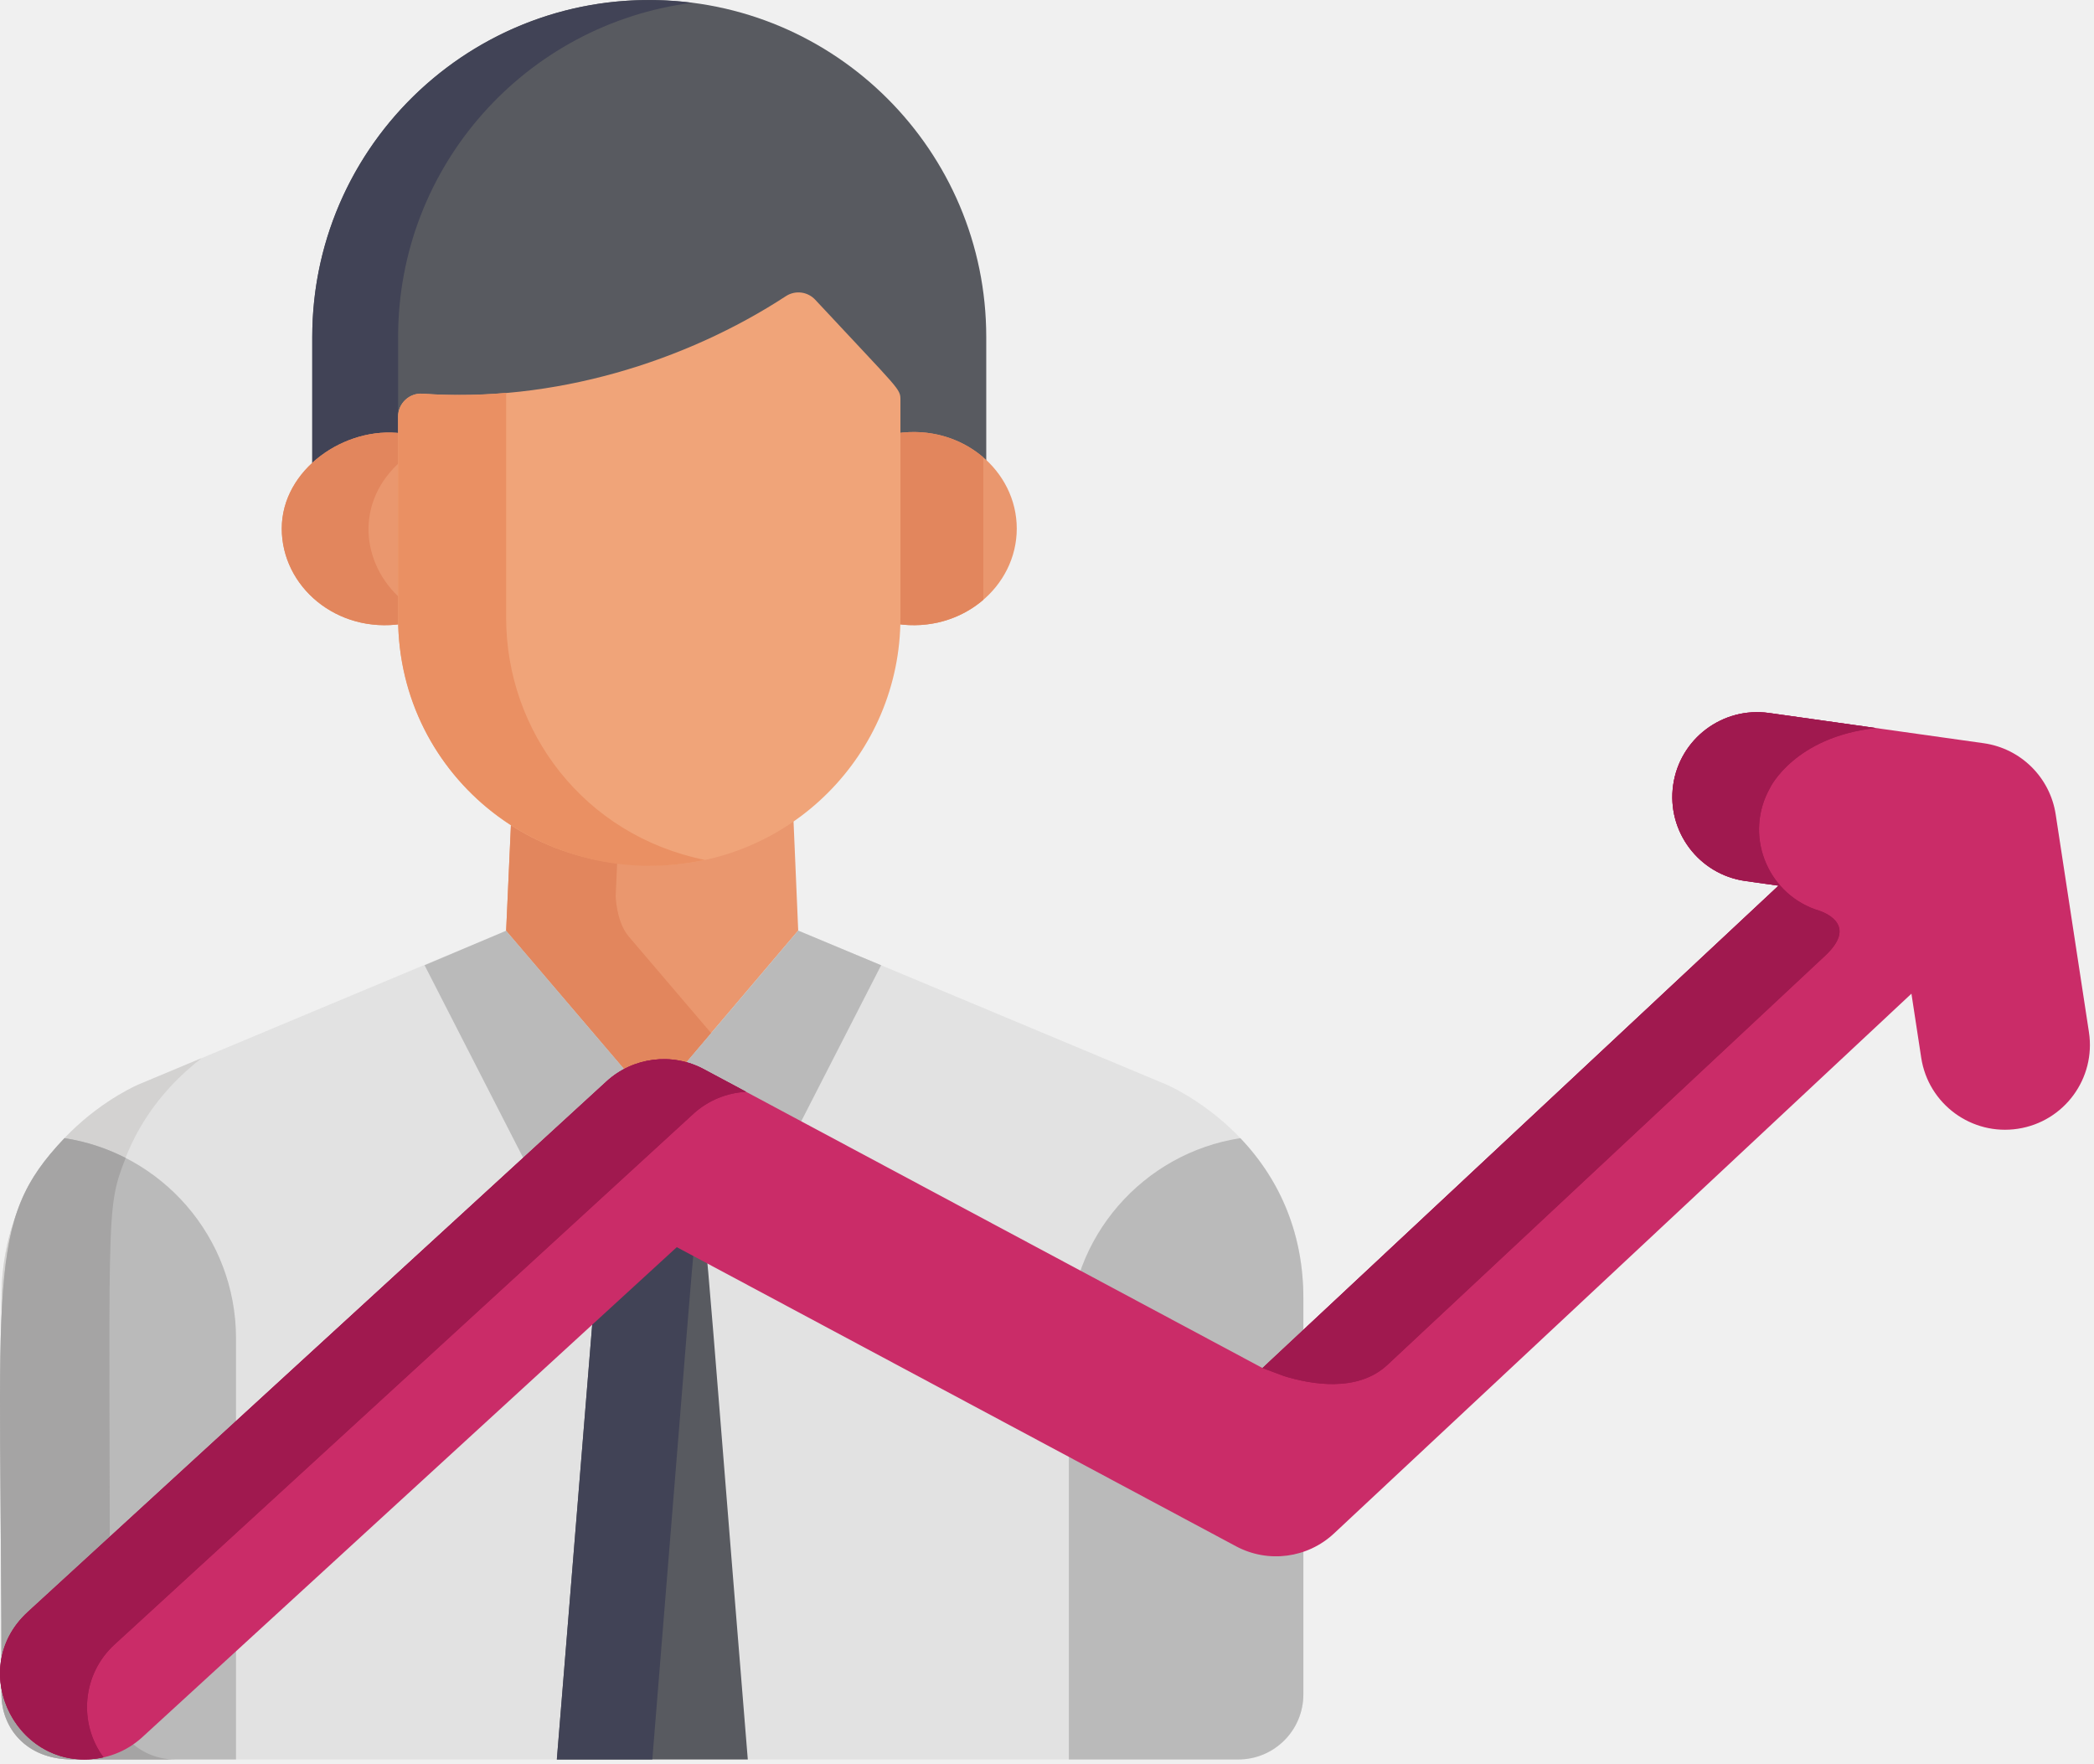
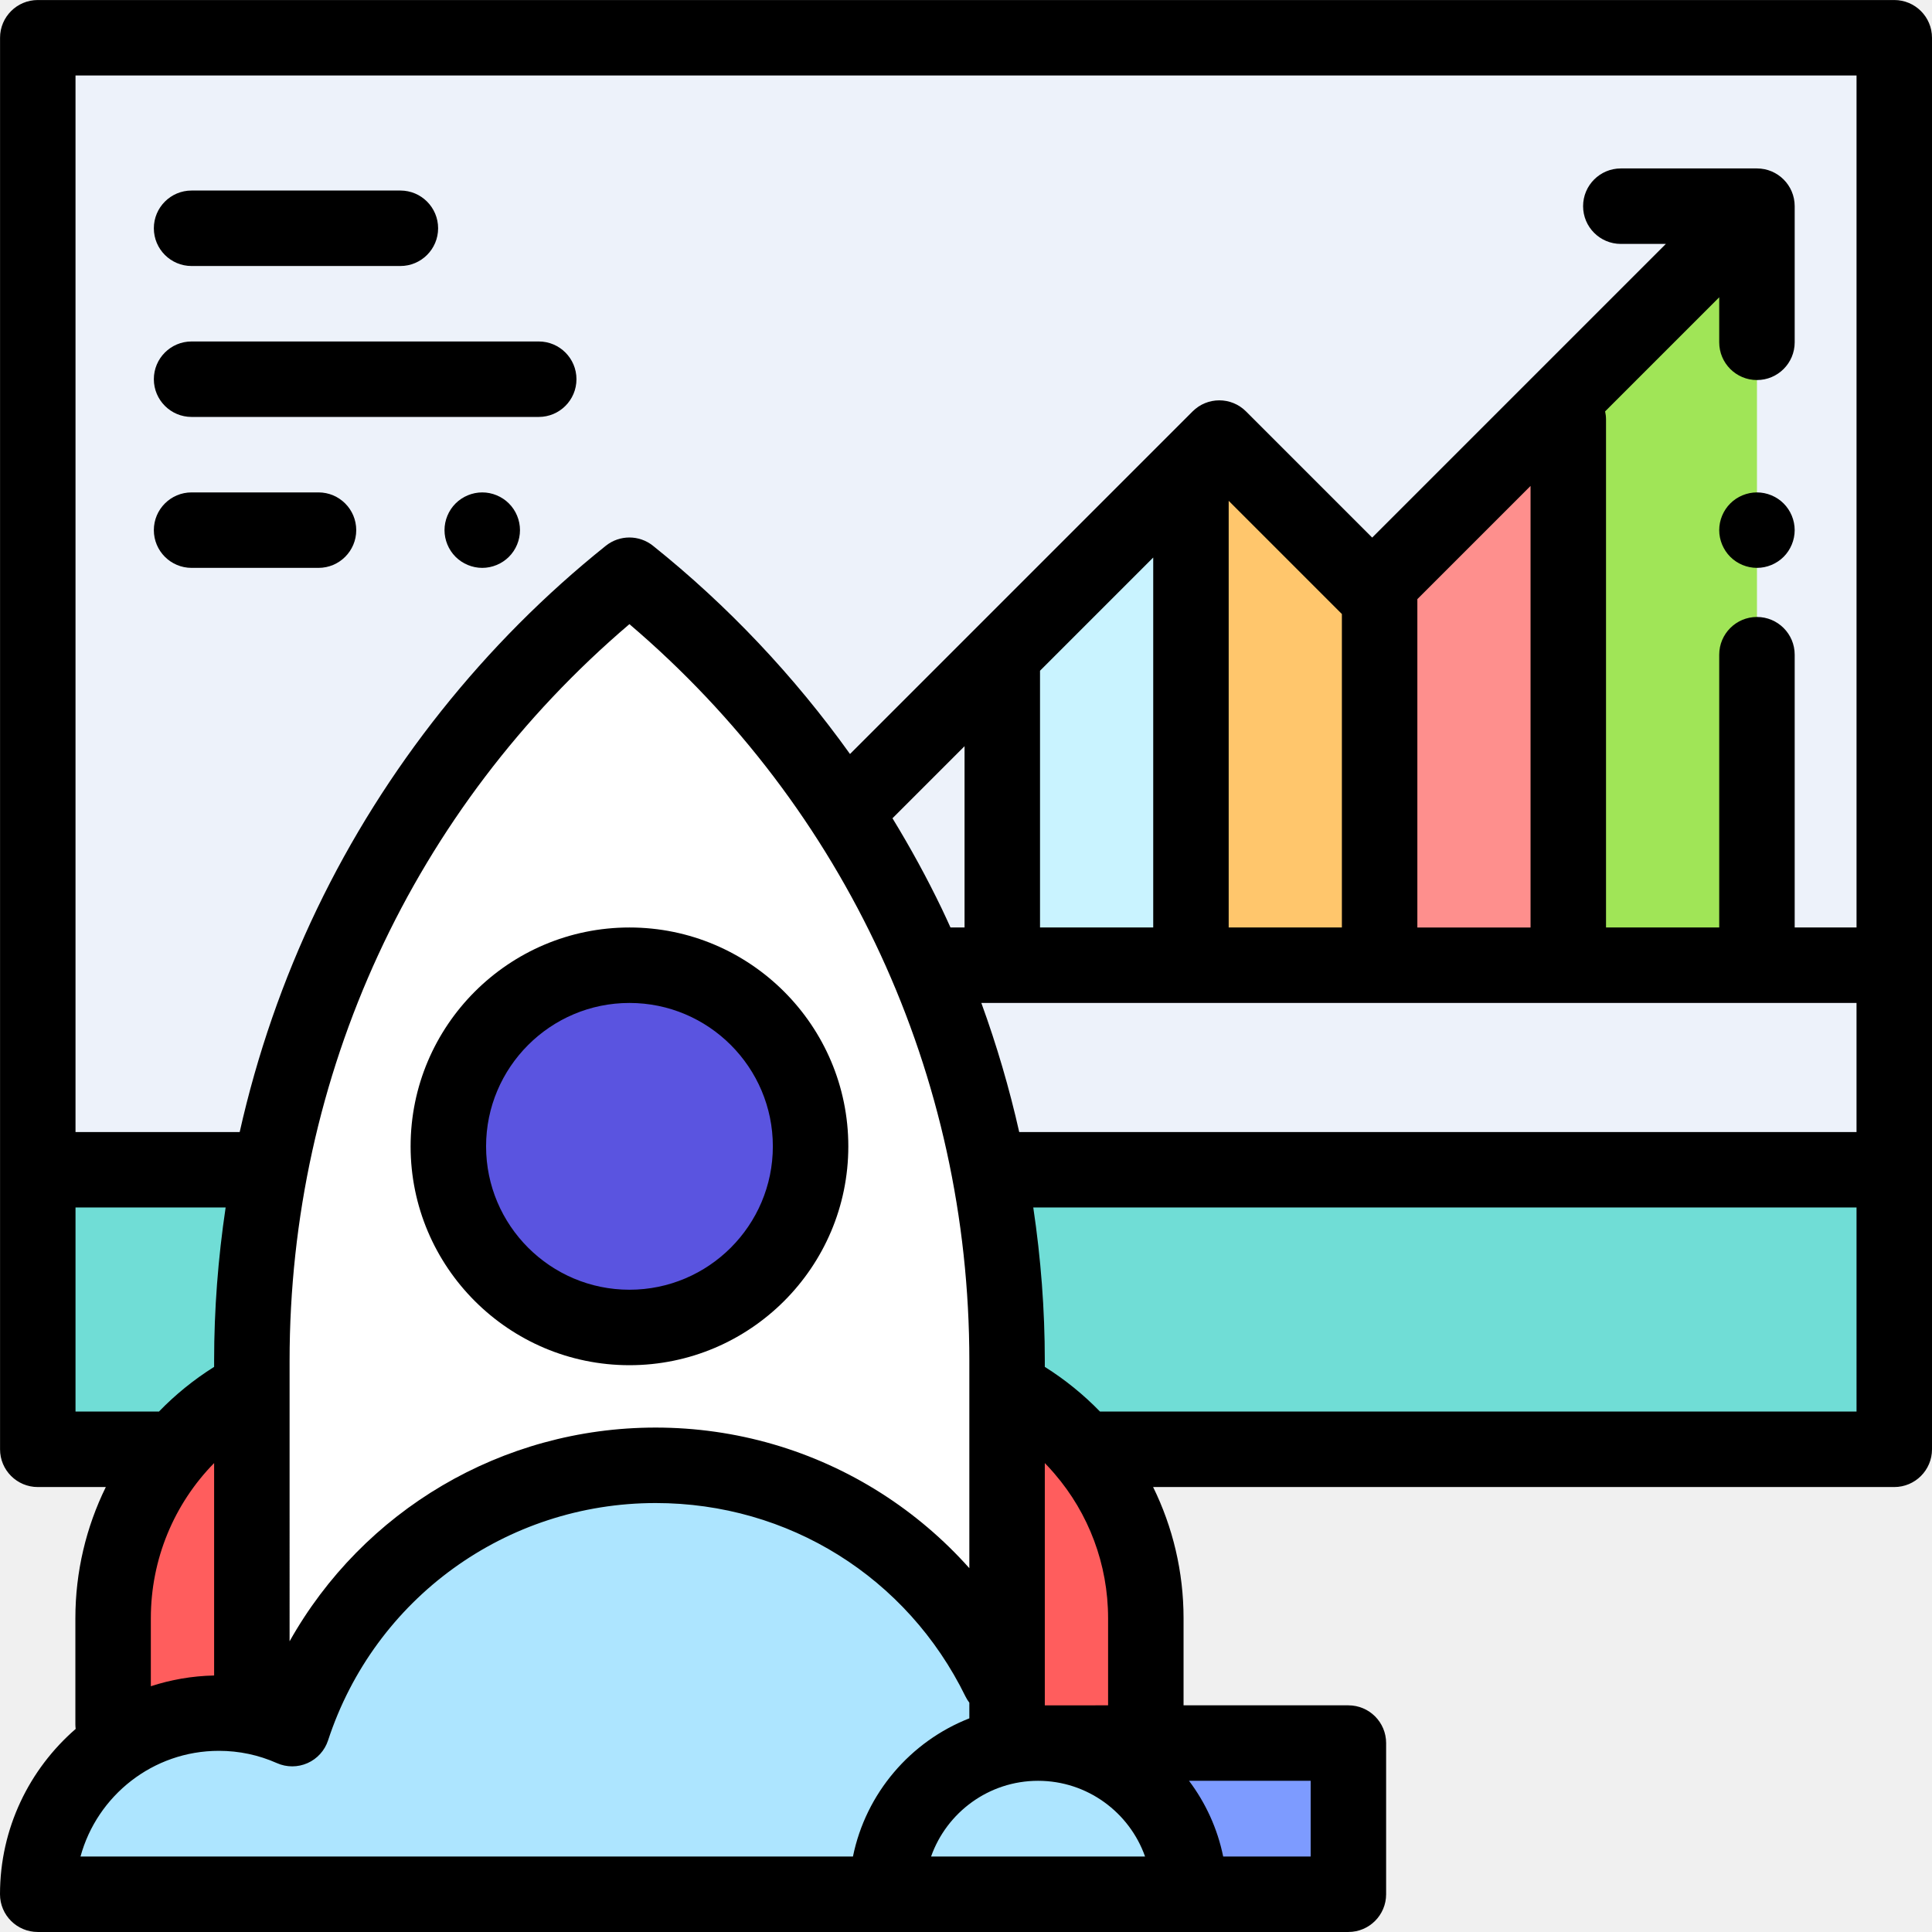
- <svg xmlns="http://www.w3.org/2000/svg" width="100%" height="100%" viewBox="0 0 513 432" version="1.1" xml:space="preserve" style="fill-rule:evenodd;clip-rule:evenodd;stroke-linejoin:round;stroke-miterlimit:1.414;">
-   <g transform="matrix(1,0,0,1,2.3398e-14,-80.958)">
-     <g transform="matrix(1.29176,0,0,1.29176,-342.077,-148.768)">
-       <path d="M387.948,177.839C352.649,177.839 324.036,206.452 324.036,241.751C324.036,258.022 324.036,257.337 324.036,273.609L451.86,273.609C451.86,260.048 451.86,272.345 451.86,241.751C451.859,206.452 423.247,177.839 387.948,177.839Z" style="fill:rgb(88,90,96);fill-rule:nonzero;" />
-       <path d="M340.316,243.315L340.316,241.751C340.316,209.212 364.636,182.374 396.088,178.373C357.611,173.476 324.035,203.423 324.035,241.751C324.035,258.022 324.035,257.337 324.035,273.609L340.316,273.609C340.316,261.696 340.316,253.679 340.316,243.315Z" style="fill:rgb(65,67,86);fill-rule:nonzero;" />
-       <path d="M485.87,383.462L416.198,354.318L388.551,386.888L360.806,354.358L291.232,383.461C291.232,383.461 265.101,394.203 265.101,423.992L265.101,499.183C265.101,505.376 269.626,511.523 278.56,511.523C286.564,511.523 485.075,511.523 499.66,511.523C506.475,511.523 512,505.998 512,499.183L512,423.992C512,394.203 485.87,383.462 485.87,383.462Z" style="fill:rgb(226,226,226);fill-rule:nonzero;" />
-       <path d="M285.669,499.184L285.669,413.71C285.669,395.468 295.464,384.379 303.06,378.515L291.233,383.462C291.233,383.462 265.102,394.204 265.102,423.993L265.102,499.184C265.102,505.377 269.627,511.524 278.561,511.524L298.009,511.524C291.193,511.523 285.669,505.999 285.669,499.184Z" style="fill:rgb(211,210,209);fill-rule:nonzero;" />
-       <path d="M434.857,260.017L434.857,295.027C434.857,295.407 434.837,295.782 434.827,296.16C447.217,298.035 457.646,289.085 457.646,278.089C457.647,267.075 447.21,258.165 434.857,260.017Z" style="fill:rgb(234,151,110);fill-rule:nonzero;" />
-       <path d="M341.042,260.03C330.256,258.591 318.251,266.868 318.251,278.09C318.251,289.069 328.658,298.038 341.069,296.161C341.031,294.656 341.042,299.353 341.042,260.03Z" style="fill:rgb(234,151,110);fill-rule:nonzero;" />
-       <path d="M451.311,264.593C447.125,260.987 441.25,259.059 434.858,260.017L434.858,295.027C434.858,295.407 434.838,295.782 434.828,296.16C441.241,297.131 447.123,295.197 451.311,291.585L451.311,264.593Z" style="fill:rgb(226,134,93);fill-rule:nonzero;" />
-       <path d="M341.042,291.589C333.326,284.934 331.89,272.991 341.042,265.136L341.042,260.03C330.256,258.591 318.251,266.868 318.251,278.09C318.251,289.069 328.658,298.038 341.069,296.161C341.037,294.897 341.042,296.271 341.042,291.589Z" style="fill:rgb(226,134,93);fill-rule:nonzero;" />
-       <path d="M388.551,386.889L416.198,354.319L415.221,331.521C398.52,343.04 376.94,341.897 361.808,332.229L360.806,354.36L388.551,386.889Z" style="fill:rgb(234,151,110);fill-rule:nonzero;" />
-       <path d="M384.069,355.463C381.689,352.672 381.577,347.776 381.577,347.776L381.957,339.389C374.367,338.447 367.585,335.919 361.808,332.228L360.806,354.359L388.551,386.889L399.685,373.773C399.684,373.772 384.07,355.464 384.069,355.463Z" style="fill:rgb(226,134,93);fill-rule:nonzero;" />
-       <path d="M406.636,511.523C397.724,402.327 398.792,409.198 396.987,407.799C395.413,406.578 394.155,407.225 392.569,407.225C383.796,407.225 383.924,407.27 382.882,407.091C380.78,406.728 378.822,408.248 378.648,410.373L370.421,511.523L406.636,511.523Z" style="fill:rgb(88,90,96);fill-rule:nonzero;" />
-       <path d="M371.363,400.587L388.708,386.889L388.631,386.794L388.552,386.889L360.807,354.359C357.974,355.545 360.63,354.424 345.337,360.897L365.271,399.834C365.271,399.834 367.5,403.632 371.363,400.587Z" style="fill:rgb(186,186,186);fill-rule:nonzero;" />
-       <path d="M412.581,398.673C412.582,398.672 412.582,398.671 412.582,398.669C417.858,388.367 431.098,362.506 431.923,360.896L416.188,354.328L388.551,386.888L406.742,401.253C406.743,401.254 410.228,403.272 412.581,398.673Z" style="fill:rgb(186,186,186);fill-rule:nonzero;" />
-       <path d="M278.561,511.523L309.575,511.523L309.575,431.648C309.575,412.438 295.471,396.522 277.053,393.69L277.053,393.691C261.897,409.578 265.102,419.499 265.102,499.183C265.102,505.376 269.627,511.523 278.561,511.523Z" style="fill:rgb(186,186,186);fill-rule:nonzero;" />
-       <path d="M285.669,499.184C285.669,406.652 284.679,407.604 288.643,397.445C285.067,395.615 281.17,394.325 277.054,393.692L277.054,393.693C261.869,409.61 265.103,419.754 265.103,499.185C265.103,505.378 269.628,511.525 278.562,511.525L298.01,511.525C291.193,511.523 285.669,505.999 285.669,499.184Z" style="fill:rgb(165,164,164);fill-rule:nonzero;" />
-       <path d="M500.049,393.691C481.632,396.522 467.527,412.438 467.527,431.649L467.527,511.524C479.707,511.524 487.208,511.524 499.661,511.524C506.476,511.524 512.001,505.999 512.001,499.184L512.001,423.993C512,412.338 507.898,401.918 500.049,393.691Z" style="fill:rgb(186,186,186);fill-rule:nonzero;" />
-       <path d="M419.426,234.685C417.983,233.134 415.632,232.845 413.858,234.006C394.843,246.427 369.695,254.278 344.985,252.504C342.478,252.314 340.317,254.314 340.317,256.846L340.317,295.027C340.317,319.568 359.544,341.98 388.63,341.98C414.519,341.98 435.584,320.917 435.584,295.027L435.584,253.763C435.583,251.483 435.68,252.158 419.426,234.685Z" style="fill:rgb(240,164,121);fill-rule:nonzero;" />
-       <path d="M360.807,295.028L360.807,252.35C355.555,252.799 350.261,252.883 344.985,252.505C342.478,252.315 340.317,254.315 340.317,256.847L340.317,295.028C340.317,325.775 368.882,347.292 398.504,340.928C375.448,336.231 360.807,316.441 360.807,295.028Z" style="fill:rgb(234,144,99);fill-rule:nonzero;" />
-       <path d="M388.63,386.951L375.19,397.565L375.19,401.585C375.19,406.704 379.341,410.854 384.46,410.854L392.57,410.854C397.688,410.854 401.839,406.704 401.839,401.585L401.839,397.381L388.63,386.951Z" style="fill:rgb(65,67,86);fill-rule:nonzero;" />
-       <path d="M397.569,408.374C395.966,406.415 394.125,407.226 392.57,407.226C383.797,407.226 383.925,407.271 382.883,407.092C380.781,406.729 378.823,408.249 378.649,410.374L370.422,511.524L388.529,511.524C397.373,402.793 396.512,409.669 397.569,408.374Z" style="fill:rgb(65,67,86);fill-rule:nonzero;" />
-       <path d="M393.297,401.585L393.297,390.636L388.63,386.95L375.19,397.564L375.19,401.584C375.19,406.703 379.341,410.853 384.46,410.853C393.177,410.853 394.741,411.197 397.568,409.382C395.001,407.734 393.297,404.861 393.297,401.585Z" style="fill:rgb(50,53,68);fill-rule:nonzero;" />
-     </g>
-     <g transform="matrix(1.29176,0,0,1.29176,-69.6829,254.807)">
-       <path d="M450.116,61.157L443.811,19.871C442.738,12.846 437.185,7.359 430.15,6.368L389.437,0.635C380.646,-0.6 372.502,5.523 371.263,14.323C370.024,23.121 376.154,31.259 384.951,32.497L391.249,33.385L293.384,124.866L187.422,68.189C181.4,64.966 173.998,65.901 168.961,70.516L59.207,171.139C48.357,181.088 55.548,199.087 70.084,199.087C73.968,199.087 77.864,197.688 80.952,194.856L182.301,101.941L288.365,158.672C294.439,161.921 301.908,160.943 306.938,156.24L416.453,53.868L418.308,66.014C419.654,74.828 427.897,80.833 436.64,79.489C445.424,78.149 451.457,69.941 450.116,61.157Z" style="fill:rgb(202,44,104);fill-rule:nonzero;" />
-       <path d="M75.66,177.309L185.415,76.685C188.236,74.101 191.799,72.672 195.445,72.48L187.422,68.188C181.4,64.965 173.998,65.9 168.961,70.515L59.207,171.139C47.077,182.261 57.614,202.224 73.568,198.689C68.759,192.156 69.546,182.915 75.66,177.309Z" style="fill:rgb(160,25,79);fill-rule:nonzero;" />
-       <path d="M75.66,177.309L185.415,76.685C188.236,74.101 191.799,72.672 195.445,72.48L187.422,68.188C181.4,64.965 173.998,65.9 168.961,70.515L59.207,171.139C47.077,182.261 57.614,202.224 73.568,198.689C68.759,192.156 69.546,182.915 75.66,177.309Z" style="fill:rgb(160,25,79);fill-rule:nonzero;" />
-       <path d="M400.094,46.666C406.013,41.133 400.727,38.716 398.836,38.072C398.633,38.008 398.423,37.958 398.223,37.886L398.222,37.886C388.914,34.564 384.681,23.566 389.662,14.802L389.653,14.8C389.653,14.8 394.287,5.177 409.705,3.49L389.436,0.635C380.645,-0.6 372.501,5.523 371.262,14.323C370.023,23.121 376.153,31.259 384.95,32.497L391.248,33.385L293.383,124.866L297.388,126.368C302.506,127.962 311.385,129.587 317.093,124.253L400.091,46.669C400.092,46.668 400.093,46.667 400.094,46.666Z" style="fill:rgb(160,25,79);fill-rule:nonzero;" />
-       <path d="M400.094,46.666C406.013,41.133 400.727,38.716 398.836,38.072C398.633,38.008 398.423,37.958 398.223,37.886L398.222,37.886C388.914,34.564 384.681,23.566 389.662,14.802L389.653,14.8C389.653,14.8 394.287,5.177 409.705,3.49L389.436,0.635C380.645,-0.6 372.501,5.523 371.262,14.323C370.023,23.121 376.153,31.259 384.95,32.497L391.248,33.385L293.383,124.866L297.388,126.368C302.506,127.962 311.385,129.587 317.093,124.253L400.091,46.669C400.092,46.668 400.093,46.667 400.094,46.666Z" style="fill:rgb(160,25,79);fill-rule:nonzero;" />
-     </g>
+ <svg xmlns="http://www.w3.org/2000/svg" version="1.1" id="Capa_1" x="0px" y="0px" viewBox="0 0 512 512" style="enable-background:new 0 0 512 512;" xml:space="preserve">
+   <polyline style="fill:#EDF2FA;" points="287.075,384.081 502,384.081 502,10.006 10.013,10.006 10.013,384.081 42.012,384.081 " />
+   <rect x="10.01" y="309.803" style="fill:#70DDD6;" width="491.988" height="73.998" />
+   <rect x="266.883" y="461.929" style="fill:#EDF2FA;" width="90.448" height="40.059" />
+   <polyline style="fill:#7D9BFF;" points="154.675,501.994 357.337,501.994 357.337,461.933 275.099,461.933 " />
+   <g>
+     <path style="fill:#FF5D5D;" d="M303.655,456.981v-28.126c0-25.541-14.161-48.978-36.771-60.858l0,0v88.984" />
+     <path style="fill:#FF5D5D;" d="M29.973,456.981v-28.126c0-25.541,14.161-48.978,36.771-60.858l0,0v82.998" />
  </g>
+   <path style="fill:#FFFFFF;" d="M266.884,436.762v-76.125c0-81-36.827-157.607-100.085-208.197l0,0h-0.001  C103.558,203.031,66.744,279.626,66.744,360.613v85.135L266.884,436.762z" />
+   <circle style="fill:#5A54E0;" cx="166.816" cy="303.793" r="47.999" />
+   <g>
+     <path style="fill:#ADE5FF;" d="M315.16,501.994c0-22.125-17.937-40.062-40.062-40.062s-40.062,17.937-40.062,40.062H315.16z" />
+     <path style="fill:#ADE5FF;" d="M264.828,445.156c-16.48-33.658-51.068-56.835-91.07-56.835c-44.948,0-83.055,29.266-96.322,69.78   c-5.941-2.638-12.512-4.113-19.433-4.113C31.492,453.989,10,475.481,10,501.994h42.767h182.27" />
+   </g>
+   <polygon style="fill:#C9F3FF;" points="315.615,123.607 265.616,173.383 265.616,255.794 315.615,255.794 " />
+   <polygon style="fill:#FFC66C;" points="365.614,156.608 315.615,123.607 315.615,255.794 365.614,255.794 " />
+   <polygon style="fill:#FE8F8D;" points="415.612,104.638 365.614,156.608 365.614,255.794 415.612,255.794 " />
+   <polygon style="fill:#A0E557;" points="465.611,54.639 415.612,104.638 415.612,255.794 465.611,255.794 " />
+   <path d="M502,0.007H10.013c-5.522,0-10,4.477-10,10V384.08c0,5.522,4.478,10,10,10h18.031c-5.218,10.616-8.069,22.461-8.069,34.775  v28.126c0,0.408,0.032,0.807,0.079,1.202C7.783,468.828,0,484.514,0,501.994c0,5.522,4.478,10,10,10h144.676h80.361h80.123h42.177  c5.522,0,10-4.478,10-10v-40.062c0-5.522-4.478-10-10-10h-43.682v-23.077c0-12.315-2.851-24.159-8.069-34.775H502  c5.522,0,10-4.478,10-10V10.006C512,4.483,507.522,0.007,502,0.007z M76.744,367.997v-7.385c0-75.667,32.721-146.354,90.057-195.207  c57.353,48.853,90.085,119.551,90.085,195.232v7.36v47.586c-6.811-7.639-14.674-14.345-23.399-19.901  c-17.837-11.358-38.489-17.361-59.726-17.361c-40.854,0-77.582,22.066-97.016,56.638C76.744,434.96,76.744,367.997,76.744,367.997z   M375.613,245.794v-87.016l29.999-29.999v117.015H375.613z M355.614,245.794h-29.999V132.722l29.999,29.999V245.794z   M305.615,245.794h-29.999v-68.046l29.999-29.999V245.794z M255.617,245.794h-3.728c-0.761-1.669-1.518-3.339-2.313-4.992  c-3.938-8.192-8.318-16.181-13.061-23.954l19.101-19.101v48.047H255.617z M260.065,265.793h55.531c0.007,0,0.013,0.001,0.019,0.001  s0.013-0.001,0.019-0.001h99.958c0.007,0,0.013,0.001,0.019,0.001s0.013-0.001,0.019-0.001h76.368v34.206H270.102  C267.493,288.393,264.129,276.961,260.065,265.793z M492.001,20.006v225.788h-16.39v-72.291c0-5.523-4.478-10-10-10  c-5.522,0-10,4.477-10,10v72.291h-29.999V111.172c0-0.74-0.086-1.459-0.239-2.153l30.238-30.238v11.934c0,5.523,4.478,10,10,10  c5.522,0,10-4.477,10-10V54.639c0-5.523-4.478-10-10-10h-36.075c-5.522,0-10,4.477-10,10s4.478,10,10,10h11.933l-77.827,77.827  L330.2,109.023c-3.906-3.905-10.236-3.905-14.143,0l-90.797,90.797c-14.797-20.672-32.416-39.353-52.217-55.188  c-3.652-2.921-8.841-2.921-12.493,0.001c-32.192,25.753-58.649,59.007-76.508,96.165c-9.05,18.831-15.929,38.76-20.521,59.202  H20.012V20.007h471.988V20.006z M42.012,374.08H20.012v-54.082h39.785c-2.009,13.455-3.053,27.044-3.053,40.614v1.623  c-5.395,3.393-10.292,7.379-14.628,11.85C42.082,374.085,42.047,374.08,42.012,374.08z M39.974,428.856  c0-15.666,6.164-30.324,16.771-41.127v56.293c-5.842,0.125-11.473,1.114-16.771,2.852V428.856z M21.334,491.994  c4.4-16.121,19.175-28.005,36.67-28.005c5.341,0,10.514,1.095,15.378,3.253c2.584,1.149,5.535,1.147,8.119-0.002  c2.584-1.148,4.561-3.338,5.441-6.025c12.318-37.618,47.207-62.893,86.817-62.893c35.161,0,66.615,19.632,82.088,51.232  c0.295,0.603,0.646,1.162,1.038,1.676v4.149c-15.611,6.121-27.431,19.853-30.843,36.616h-71.365L21.334,491.994L21.334,491.994z   M246.747,491.994c4.13-11.676,15.279-20.062,28.352-20.062s24.222,8.387,28.352,20.062H246.747z M347.337,491.994h-23.182  c-1.508-7.41-4.66-14.229-9.054-20.062h32.236V491.994z M276.885,451.933v-15.171v-49.034c0.838,0.853,1.638,1.739,2.419,2.639  c0.054,0.067,0.111,0.131,0.166,0.196c9.009,10.467,14.186,23.952,14.186,38.292v23.077L276.885,451.933L276.885,451.933z   M492.001,374.08H291.507c-4.334-4.469-9.23-8.454-14.623-11.845v-1.598c0-13.579-1.045-27.176-3.057-40.639H492L492.001,374.08  L492.001,374.08z" />
+   <path d="M166.814,361.791c31.98,0,57.999-26.018,57.999-57.999s-26.018-57.999-57.999-57.999s-57.999,26.018-57.999,57.999  S134.834,361.791,166.814,361.791z M166.814,265.793c20.952,0,37.999,17.048,37.999,38c0,20.952-17.047,37.999-37.999,37.999  s-37.999-17.047-37.999-37.999C128.815,282.84,145.861,265.793,166.814,265.793z" />
+   <path d="M50.771,110.493h91.998c5.522,0,10-4.477,10-10c0-5.523-4.478-10-10-10H50.771c-5.522,0-10,4.477-10,10  C40.771,106.016,45.249,110.493,50.771,110.493z" />
+   <path d="M127.8,130.493c-2.63,0-5.21,1.07-7.07,2.93s-2.93,4.44-2.93,7.07c0,2.63,1.069,5.21,2.93,7.07  c1.86,1.86,4.44,2.93,7.07,2.93c2.63,0,5.21-1.07,7.069-2.93c1.87-1.86,2.931-4.44,2.931-7.07c0-2.63-1.061-5.21-2.931-7.07  C133.01,131.563,130.43,130.493,127.8,130.493z" />
+   <path d="M50.771,150.492h33.635c5.522,0,10-4.477,10-10c0-5.523-4.478-10-10-10H50.771c-5.522,0-10,4.477-10,10  C40.771,146.015,45.249,150.492,50.771,150.492z" />
+   <path d="M50.771,70.494h55.333c5.522,0,10-4.477,10-10s-4.478-10-10-10H50.771c-5.522,0-10,4.477-10,10S45.249,70.494,50.771,70.494  z" />
+   <path d="M465.61,130.493c-2.63,0-5.21,1.07-7.069,2.93c-1.86,1.86-2.931,4.44-2.931,7.07c0,2.63,1.07,5.21,2.931,7.07  c1.859,1.86,4.439,2.93,7.069,2.93c2.631,0,5.21-1.07,7.07-2.93c1.86-1.86,2.93-4.44,2.93-7.07c0-2.63-1.069-5.21-2.93-7.07  C470.819,131.563,468.241,130.493,465.61,130.493z" />
+   <g>
+ </g>
+   <g>
+ </g>
+   <g>
+ </g>
+   <g>
+ </g>
+   <g>
+ </g>
+   <g>
+ </g>
+   <g>
+ </g>
+   <g>
+ </g>
+   <g>
+ </g>
+   <g>
+ </g>
+   <g>
+ </g>
+   <g>
+ </g>
+   <g>
+ </g>
+   <g>
+ </g>
+   <g>
+ </g>
</svg>
